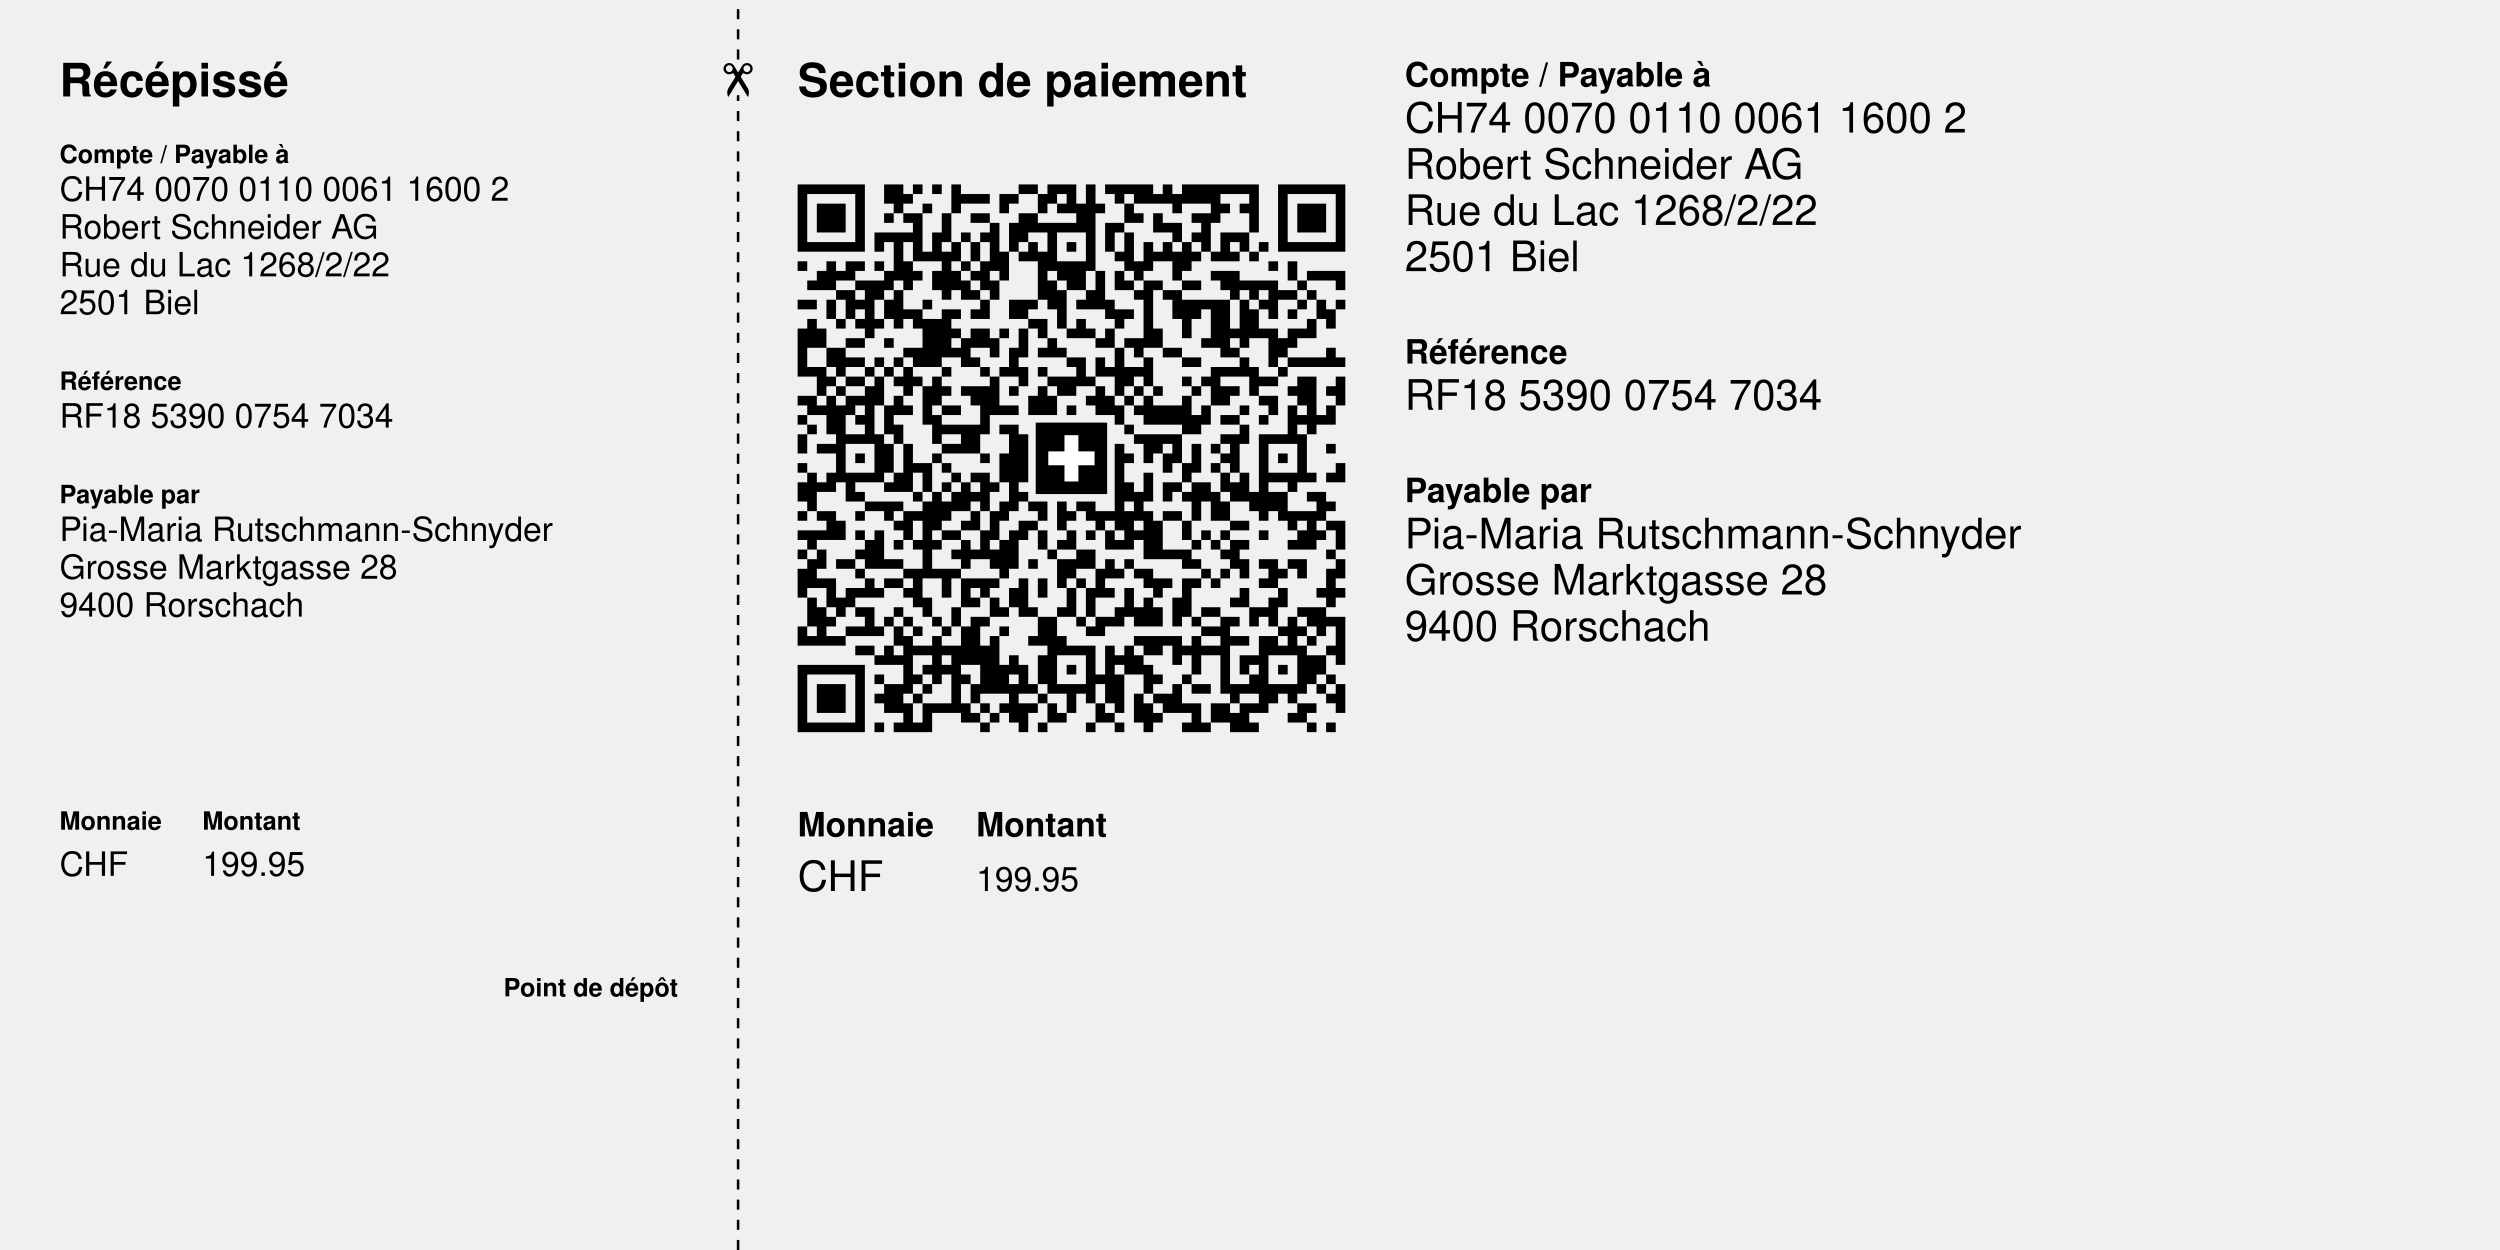
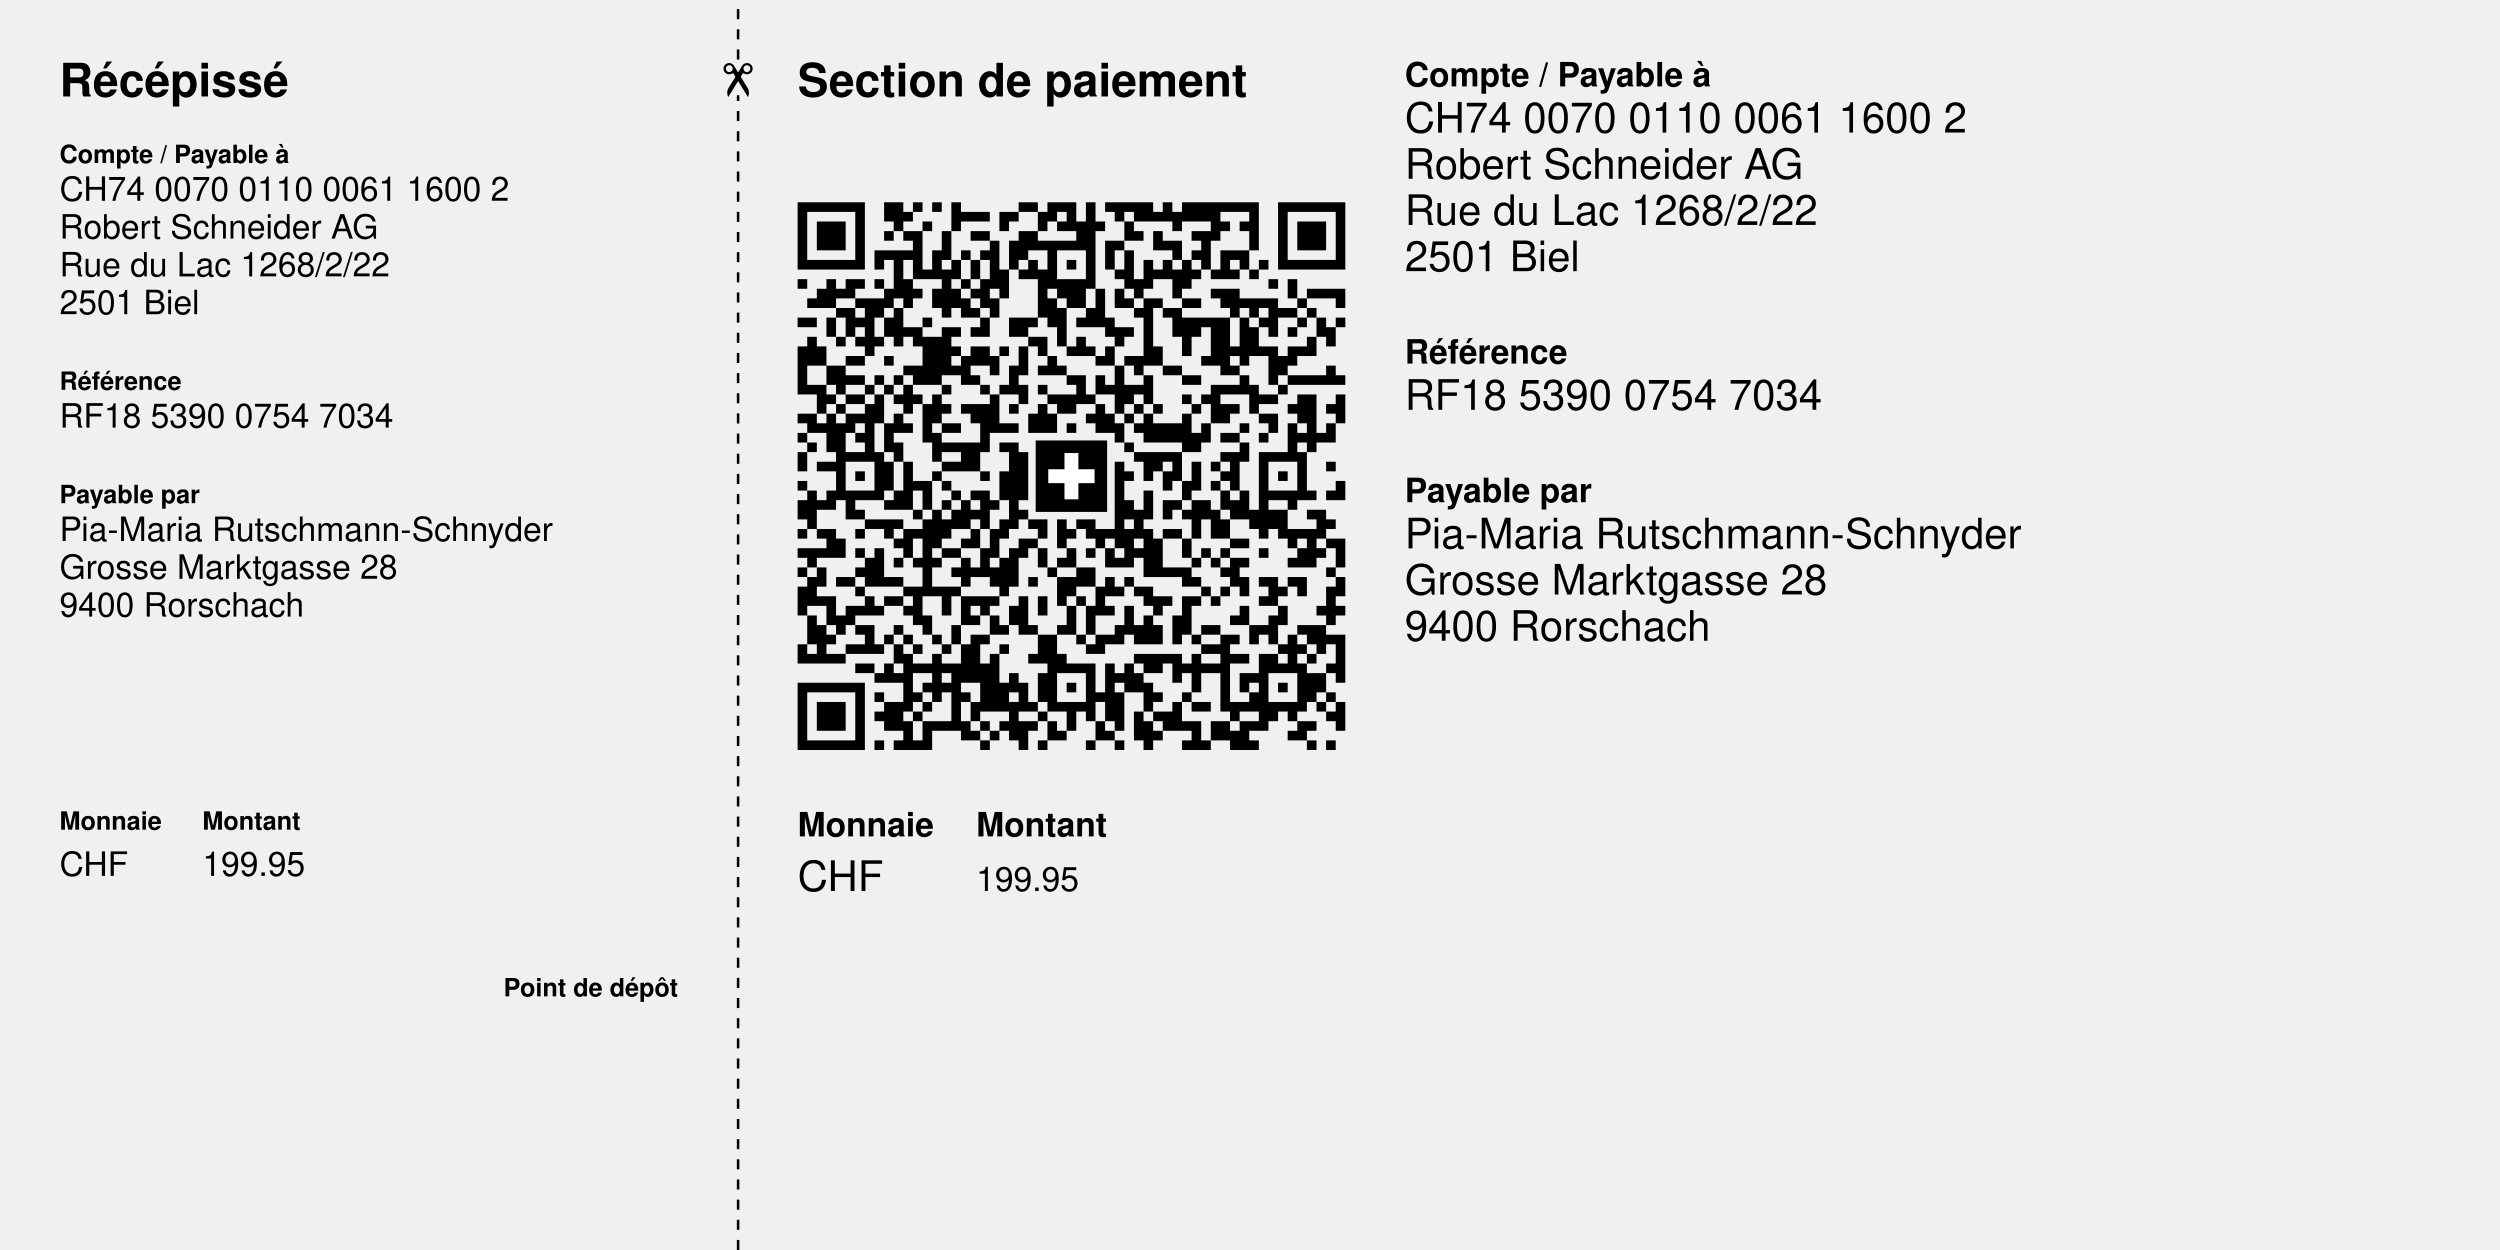
<svg xmlns="http://www.w3.org/2000/svg" width="210mm" height="105mm" version="1.1" viewBox="0 0 595.276 297.638">
  <g font-family="Helvetica,Arial,&quot;Liberation Sans&quot;" transform="translate(0 297.638)">
    <g transform="translate(189.921 0)">
      <text x="0" y="-274.665" font-size="11" font-weight="bold">Section de paiement</text>
    </g>
-     <g transform="translate(189.921 -123.307) scale(2.288)">
+     <g transform="translate(189.921 -119.055) scale(2.288)">
      <path d="M0,-57h7v1h-7zm9,0h2v2h-2zm3,0h1v1h-1zm2,0h1v1h-1zm2,0h1v3h-1zm7,0h2v1h-2z m3,0h3v1h-3zm4,0h1v9h-1zm2,0h5v1h-5zm6,0h1v2h-1zm2,0h8v1h-8zm10,0h7v1h-7z m-50,1h1v6h-1zm6,0h1v6h-1zm5,0h1v1h-1zm6,0h3v1h-3zm4,0h2v1h-2zm4,0h2v1h-2z m3,0h1v2h-1zm5,0h1v1h-1zm2,0h3v1h-3zm4,0h5v1h-5zm8,0h1v4h-1zm3,0h1v6h-1z m6,0h1v6h-1zm-54,1h3v3h-3zm8,0h1v1h-1zm3,0h1v1h-1zm8,0h1v1h-1zm4,0h1v1h-1z m2,0h1v1h-1zm2,0h1v3h-1zm2,0h1v1h-1zm3,0h1v2h-1zm5,0h1v1h-1zm4,0h2v1h-2z m3,0h1v1h-1zm6,0h3v3h-3zm-43,1h1v1h-1zm2,0h2v1h-2zm4,0h1v3h-1zm3,0h2v1h-2z m5,0h2v2h-2zm12,0h1v1h-1zm2,0h1v2h-1zm4,0h3v1h-3zm-29,1h1v4h-1zm8,0h1v5h-1z m2,0h1v3h-1zm3,0h4v1h-4zm7,0h1v3h-1zm1,0h1v1h-1zm5,0h2v1h-2zm4,0h1v3h-1z m-34,1h4v1h-4zm6,0h1v3h-1zm3,0h1v1h-1zm2,0h1v1h-1zm4,0h1v1h-1zm3,0h1v4h-1z m8,0h1v4h-1zm5,0h1v1h-1zm2,0h1v1h-1zm3,0h3v1h-3zm-43,1h5v1h-5zm7,0h1v1h-1z m2,0h1v4h-1zm6,0h1v2h-1zm2,0h1v2h-1zm6,0h1v2h-1zm4,0h1v1h-1zm8,0h1v3h-1z m2,0h1v2h-1zm2,0h1v3h-1zm4,0h1v2h-1zm2,0h1v1h-1zm2,0h1v1h-1zm3,0h5v1h-5z m-38,1h1v1h-1zm2,0h1v5h-1zm6,0h1v3h-1zm2,0h1v1h-1zm2,0h1v5h-1zm8,0h1v1h-1z m4,0h1v1h-1zm2,0h1v3h-1zm2,0h1v1h-1zm2,0h1v1h-1zm2,0h1v1h-1zm2,0h1v1h-1z m-47,1h1v1h-1zm3,0h1v3h-1zm2,0h2v1h-2zm3,0h1v1h-1zm3,0h1v3h-1zm6,0h1v1h-1z m2,0h1v3h-1zm8,0h3v2h-3zm8,0h1v2h-1zm14,0h1v1h-1zm2,0h1v2h-1zm-49,1h1v2h-1z m2,0h2v1h-2zm5,0h1v2h-1zm3,0h1v1h-1zm2,0h1v2h-1zm2,0h1v2h-1zm2,0h1v1h-1z m13,0h1v4h-1zm2,0h1v2h-1zm10,0h3v1h-3zm10,0h4v1h-4zm-52,1h1v1h-1zm5,0h3v1h-3z m11,0h1v2h-1zm3,0h1v2h-1zm6,0h1v3h-1zm2,0h2v1h-2zm6,0h1v1h-1zm2,0h1v7h-1z m1,0h1v1h-1zm3,0h2v1h-2zm4,0h6v1h-6zm8,0h1v1h-1zm4,0h1v1h-1zm-52,1h2v1h-2z m3,0h1v5h-1zm1,0h1v1h-1zm2,0h1v4h-1zm8,0h1v1h-1zm9,0h1v4h-1zm3,0h1v2h-1z m5,0h1v1h-1zm3,0h2v1h-2zm7,0h1v1h-1zm2,0h1v1h-1zm2,0h3v1h-3zm4,0h1v1h-1z m-53,1h2v1h-2zm3,0h1v2h-1zm2,0h2v1h-2zm4,0h1v2h-1zm4,0h1v1h-1zm6,0h1v2h-1z m3,0h2v2h-2zm2,0h1v1h-1zm5,0h1v1h-1zm3,0h1v2h-1zm7,0h6v1h-6zm7,0h1v5h-1z m2,0h2v1h-2zm4,0h1v1h-1zm2,0h1v2h-1zm2,0h1v1h-1zm-51,1h1v1h-1zm6,0h2v1h-2z m4,0h1v5h-1zm1,0h1v1h-1zm2,0h1v1h-1zm15,0h2v1h-2zm6,0h3v1h-3zm4,0h2v4h-2z m4,0h1v3h-1zm2,0h1v1h-1zm2,0h1v1h-1zm4,0h1v2h-1zm-54,1h1v3h-1zm3,0h1v1h-1z m2,0h1v1h-1zm2,0h1v1h-1zm4,0h3v1h-3zm12,0h2v1h-2zm5,0h1v2h-1zm4,0h1v1h-1z m7,0h1v2h-1zm13,0h1v2h-1zm-53,1h1v5h-1zm2,0h1v2h-1zm11,0h2v4h-2zm3,0h1v1h-1z m2,0h2v2h-2zm3,0h1v1h-1zm2,0h1v3h-1zm2,0h1v1h-1zm3,0h1v1h-1zm2,0h1v1h-1z m2,0h1v2h-1zm5,0h1v2h-1zm8,0h1v1h-1zm3,0h2v1h-2zm3,0h2v1h-2zm-46,1h2v1h-2z m4,0h1v1h-1zm8,0h1v3h-1zm3,0h1v2h-1zm6,0h1v2h-1zm5,0h1v1h-1zm3,0h2v1h-2z m8,0h1v1h-1zm7,0h2v2h-2zm2,0h1v1h-1zm-48,1h2v2h-2zm8,0h2v1h-2zm5,0h1v1h-1z m6,0h1v3h-1zm3,0h1v1h-1zm2,0h1v1h-1zm6,0h1v5h-1zm2,0h1v1h-1zm3,0h2v1h-2z m6,0h2v1h-2zm11,0h1v2h-1zm-50,1h2v1h-2zm3,0h1v1h-1zm2,0h1v1h-1zm2,0h1v1h-1z m6,0h1v1h-1zm10,0h2v1h-2zm3,0h1v2h-1zm5,0h1v3h-1zm4,0h2v1h-2zm6,0h1v2h-1z m3,0h1v1h-1zm2,0h4v1h-4zm5,0h1v1h-1zm-55,1h2v1h-2zm3,0h1v1h-1zm3,0h1v1h-1z m2,0h1v1h-1zm2,0h1v3h-1zm4,0h1v1h-1zm4,0h1v1h-1zm2,0h1v1h-1zm2,0h1v2h-1z m2,0h1v1h-1zm4,0h1v2h-1zm3,0h1v1h-1zm2,0h2v1h-2zm9,0h1v4h-1zm1,0h2v1h-2z m3,0h1v3h-1zm3,0h1v1h-1zm-48,1h2v1h-2zm3,0h2v1h-2zm3,0h1v3h-1zm2,0h1v1h-1z m2,0h1v1h-1zm2,0h1v3h-1zm6,0h1v4h-1zm6,0h3v1h-3zm4,0h1v1h-1zm4,0h1v1h-1z m6,0h1v1h-1zm2,0h1v1h-1zm6,0h2v1h-2zm4,0h2v3h-2zm4,0h1v3h-1zm-54,1h1v1h-1z m2,0h1v1h-1zm3,0h1v6h-1zm6,0h1v4h-1zm2,0h1v1h-1zm2,0h3v1h-3zm5,0h1v1h-1z m3,0h1v3h-1zm2,0h2v1h-2zm4,0h1v3h-1zm4,0h1v1h-1zm2,0h1v1h-1zm4,0h1v1h-1z m3,0h2v1h-2zm7,0h1v1h-1zm4,0h1v1h-1zm-55,1h2v1h-2zm3,0h1v4h-1zm2,0h2v1h-2z m5,0h1v2h-1zm8,0h2v1h-2zm6,0h1v2h-1zm2,0h1v2h-1zm4,0h1v1h-1zm2,0h1v2h-1z m2,0h1v1h-1zm2,0h1v3h-1zm4,0h1v4h-1zm4,0h1v1h-1zm4,0h2v1h-2zm-47,1h2v1h-2z m3,0h1v8h-1zm1,0h1v1h-1zm4,0h1v3h-1zm2,0h1v1h-1zm4,0h2v1h-2zm4,0h1v3h-1z m2,0h2v1h-2zm7,0h1v1h-1zm5,0h1v2h-1zm2,0h1v1h-1zm2,0h3v2h-3zm5,0h1v2h-1z m4,0h1v1h-1zm3,0h1v1h-1zm2,0h1v4h-1zm2,0h1v3h-1zm2,0h1v2h-1zm-55,1h1v1h-1z m6,0h1v1h-1zm8,0h1v3h-1zm27,0h1v2h-1zm3,0h2v1h-2zm4,0h1v1h-1zm4,0h1v1h-1z m2,0h1v1h-1zm-53,1h1v1h-1zm9,0h1v2h-1zm5,0h4v1h-4zm6,0h2v1h-2zm13,0h1v1h-1z m12,0h1v2h-1zm-46,1h1v2h-1zm5,0h2v1h-2zm3,0h1v5h-1zm9,0h2v2h-2zm5,0h2v5h-2z m13,0h5v1h-5zm9,0h2v1h-2zm4,0h1v9h-1zm1,0h2v1h-2zm3,0h1v5h-1zm-50,1h2v1h-2z m7,0h1v3h-1zm2,0h1v5h-1zm4,0h2v1h-2zm18,0h1v9h-1zm3,0h2v1h-2zm3,0h1v2h-1z m2,0h1v3h-1zm2,0h1v1h-1zm2,0h1v3h-1zm10,0h1v1h-1zm-49,1h1v1h-1zm8,0h1v1h-1z m5,0h1v1h-1zm2,0h1v3h-1zm13,0h1v1h-1zm2,0h1v1h-1zm2,0h1v2h-1zm6,0h1v1h-1z m6,0h1v1h-1zm-50,1h1v1h-1zm12,0h2v1h-2zm3,0h1v1h-1zm25,0h1v2h-1zm3,0h1v1h-1z m13,0h1v2h-1zm-55,1h1v4h-1zm2,0h1v2h-1zm2,0h3v1h-3zm5,0h1v2h-1zm3,0h1v2h-1z m3,0h1v1h-1zm2,0h2v1h-2zm18,0h1v3h-1zm8,0h1v2h-1zm2,0h1v3h-1zm3,0h3v1h-3z m4,0h1v1h-1zm2,0h1v1h-1zm-55,1h1v2h-1zm2,0h1v1h-1zm3,0h1v2h-1zm4,0h1v1h-1z m6,0h1v1h-1zm2,0h1v3h-1zm2,0h1v3h-1zm1,0h1v1h-1zm2,0h1v3h-1zm12,0h1v2h-1z m4,0h2v1h-2zm3,0h2v2h-2zm4,0h1v2h-1zm6,0h1v1h-1zm-45,1h1v1h-1zm6,0h1v1h-1z m2,0h1v4h-1zm2,0h1v2h-1zm2,0h1v1h-1zm5,0h1v1h-1zm12,0h1v3h-1zm3,0h1v1h-1z m2,0h1v1h-1zm3,0h1v3h-1zm4,0h1v2h-1zm2,0h2v2h-2zm4,0h2v1h-2zm-46,1h4v1h-4z m6,0h1v8h-1zm2,0h1v2h-1zm6,0h1v2h-1zm3,0h2v1h-2zm3,0h1v3h-1zm2,0h2v1h-2z m12,0h1v2h-1zm3,0h1v2h-1zm10,0h2v1h-2zm-54,1h1v1h-1zm2,0h2v1h-2zm4,0h1v1h-1z m3,0h1v1h-1zm2,0h1v3h-1zm1,0h1v1h-1zm6,0h1v2h-1zm2,0h1v3h-1zm5,0h1v1h-1z m3,0h1v1h-1zm2,0h3v1h-3zm4,0h1v4h-1zm2,0h1v5h-1zm2,0h2v1h-2zm12,0h5v1h-5z m-47,1h2v2h-2zm7,0h1v1h-1zm7,0h1v1h-1zm6,0h2v1h-2zm8,0h1v1h-1zm6,0h1v4h-1z m3,0h1v2h-1zm5,0h2v1h-2zm6,0h1v1h-1zm2,0h1v3h-1zm2,0h2v1h-2zm-55,1h3v1h-3z m6,0h1v1h-1zm2,0h1v4h-1zm7,0h2v1h-2zm4,0h1v3h-1zm3,0h1v4h-1zm1,0h1v1h-1z m2,0h1v2h-1zm3,0h1v2h-1zm2,0h1v1h-1zm2,0h1v2h-1zm3,0h1v1h-1zm7,0h1v1h-1z m2,0h1v1h-1zm4,0h1v1h-1zm4,0h1v2h-1zm2,0h1v1h-1zm2,0h1v2h-1zm-55,1h1v1h-1z m6,0h1v3h-1zm3,0h1v1h-1zm2,0h1v1h-1zm2,0h1v1h-1zm3,0h1v3h-1zm4,0h1v4h-1z m6,0h1v1h-1zm6,0h1v1h-1zm8,0h1v1h-1zm2,0h1v1h-1zm2,0h1v3h-1zm1,0h1v1h-1z m5,0h1v1h-1zm-51,1h1v1h-1zm2,0h1v2h-1zm4,0h1v1h-1zm10,0h1v1h-1zm2,0h1v1h-1z m2,0h1v2h-1zm6,0h1v1h-1zm3,0h2v2h-2zm9,0h3v1h-3zm6,0h1v1h-1zm11,0h1v1h-1z m-54,1h1v3h-1zm3,0h2v1h-2zm5,0h2v1h-2zm15,0h1v1h-1zm3,0h2v2h-2zm5,0h1v2h-1z m2,0h1v1h-1zm6,0h2v1h-2zm6,0h1v2h-1zm2,0h2v1h-2zm3,0h2v1h-2zm5,0h1v2h-1z m-56,1h1v3h-1zm6,0h1v1h-1zm5,0h2v1h-2zm3,0h3v1h-3zm17,0h1v3h-1zm2,0h1v1h-1z m2,0h2v1h-2zm7,0h1v1h-1zm2,0h1v1h-1zm5,0h2v1h-2zm3,0h1v1h-1zm3,0h1v4h-1z m-53,1h2v1h-2zm5,0h1v2h-1zm2,0h2v1h-2zm3,0h1v3h-1zm3,0h1v2h-1zm2,0h4v1h-4z m6,0h1v4h-1zm2,0h1v2h-1zm2,0h1v1h-1zm2,0h1v1h-1zm7,0h3v1h-3zm4,0h1v4h-1z m1,0h1v1h-1zm2,0h1v1h-1zm5,0h2v1h-2zm-45,1h1v2h-1zm2,0h2v1h-2zm3,0h1v1h-1z m3,0h1v1h-1zm6,0h1v2h-1zm2,0h1v1h-1zm3,0h1v2h-1zm6,0h1v3h-1zm2,0h1v3h-1z m2,0h1v1h-1zm2,0h1v3h-1zm3,0h1v1h-1zm9,0h1v2h-1zm4,0h1v2h-1zm4,0h1v1h-1z m2,0h1v1h-1zm-55,1h1v3h-1zm3,0h2v1h-2zm9,0h1v2h-1zm5,0h1v1h-1zm2,0h1v2h-1z m16,0h1v3h-1zm3,0h1v3h-1zm6,0h1v1h-1zm4,0h1v3h-1zm-47,1h1v4h-1zm2,0h1v1h-1z m2,0h2v1h-2zm4,0h1v1h-1zm6,0h1v2h-1zm5,0h1v1h-1zm3,0h1v1h-1zm3,0h1v1h-1z m6,0h1v2h-1zm2,0h1v2h-1zm2,0h1v2h-1zm5,0h2v1h-2zm5,0h2v1h-2zm5,0h3v1h-3z m-49,1h1v1h-1zm4,0h1v2h-1zm2,0h1v1h-1zm2,0h1v1h-1zm3,0h1v1h-1zm4,0h1v5h-1z m1,0h1v1h-1zm6,0h2v3h-2zm4,0h1v1h-1zm2,0h2v1h-2zm10,0h1v1h-1zm3,0h1v8h-1z m1,0h1v1h-1zm2,0h1v1h-1zm4,0h1v4h-1zm2,0h4v1h-4zm-53,1h1v2h-1zm5,0h2v1h-2z m3,0h1v1h-1zm2,0h1v2h-1zm2,0h1v1h-1zm3,0h1v1h-1zm2,0h1v4h-1zm4,0h1v1h-1z m9,0h2v1h-2zm12,0h2v1h-2zm8,0h1v1h-1zm2,0h1v1h-1zm2,0h1v1h-1zm2,0h1v4h-1z m-55,1h1v1h-1zm2,0h2v1h-2zm8,0h1v6h-1zm3,0h1v5h-1zm6,0h1v6h-1zm4,0h1v1h-1z m3,0h1v2h-1zm8,0h5v1h-5zm6,0h1v4h-1zm4,0h2v1h-2zm3,0h1v8h-1zm1,0h1v2h-1z m4,0h1v1h-1zm-47,1h2v1h-2zm3,0h1v2h-1zm3,0h2v1h-2zm3,0h2v1h-2zm4,0h1v5h-1z m7,0h1v5h-1zm2,0h3v1h-3zm4,0h1v6h-1zm2,0h1v3h-1zm2,0h2v1h-2zm3,0h2v1h-2z m3,0h2v1h-2zm8,0h1v1h-1zm2,0h1v5h-1zm3,0h1v1h-1zm-47,1h1v1h-1zm2,0h1v1h-1z m6,0h1v6h-1zm6,0h1v2h-1zm3,0h1v3h-1zm5,0h1v5h-1zm3,0h1v1h-1zm2,0h1v2h-1z m4,0h1v1h-1zm7,0h2v1h-2zm7,0h2v2h-2zm-53,1h7v1h-7zm13,0h1v1h-1zm2,0h1v1h-1z m6,0h1v3h-1zm2,0h1v3h-1zm5,0h1v1h-1zm8,0h1v3h-1zm10,0h1v1h-1zm4,0h1v1h-1z m-50,1h1v6h-1zm6,0h1v6h-1zm2,0h1v1h-1zm4,0h1v1h-1zm5,0h1v1h-1zm14,0h1v1h-1z m2,0h1v4h-1zm4,0h1v1h-1zm3,0h1v1h-1zm7,0h1v2h-1zm6,0h1v1h-1zm2,0h1v1h-1z m-53,1h3v3h-3zm7,0h2v3h-2zm4,0h1v1h-1zm5,0h1v2h-1zm4,0h1v4h-1zm2,0h1v1h-1z m3,0h3v1h-3zm12,0h1v3h-1zm2,0h2v1h-2zm4,0h2v1h-2zm4,0h3v1h-3zm5,0h1v1h-1z m2,0h1v3h-1zm-48,1h1v1h-1zm4,0h1v1h-1zm13,0h1v1h-1zm3,0h1v2h-1zm7,0h1v3h-1z m2,0h2v1h-2zm8,0h1v1h-1zm4,0h1v1h-1zm2,0h1v1h-1zm4,0h1v1h-1zm-44,1h1v3h-1z m2,0h3v1h-3zm4,0h1v2h-1zm2,0h1v1h-1zm2,0h1v1h-1zm2,0h1v3h-1zm1,0h1v1h-1z m2,0h1v2h-1zm5,0h1v2h-1zm5,0h1v3h-1zm2,0h1v1h-1zm2,0h2v1h-2zm3,0h2v2h-2z m3,0h1v3h-1zm1,0h1v1h-1zm5,0h2v1h-2zm-39,1h1v2h-1zm5,0h1v1h-1zm2,0h1v1h-1z m7,0h1v1h-1zm5,0h1v1h-1zm5,0h1v1h-1zm4,0h1v2h-1zm4,0h1v2h-1zm6,0h2v1h-2z m-50,1h5v1h-5zm7,0h1v1h-1zm2,0h1v1h-1zm2,0h1v1h-1zm7,0h1v1h-1zm6,0h1v1h-1z m5,0h1v1h-1zm3,0h1v1h-1zm7,0h1v1h-1zm2,0h1v1h-1zm5,0h1v1h-1zm6,0h1v1h-1z m2,0h1v1h-1z" fill="#000000" />
    </g>
-     <g transform="translate(189.921 -123.307)">
+     <g transform="translate(189.921 -119.055)">
      <path d="M56.693,-73.701h17.008v17.008h-17.008z" fill="#000000" />
      <path d="M63.543,-70.709h3.307v11.024h-3.307zm-3.858,3.858h11.024v3.307h-11.024z" fill="#FFFFFF" />
    </g>
    <g transform="translate(189.921 0)">
      <text x="0" y="-98.482" font-size="8" font-weight="bold">Monnaie</text>
      <text x="0" y="-85.482" font-size="10">CHF</text>
      <text x="42.52" y="-98.482" font-size="8" font-weight="bold">Montant</text>
      <text x="42.52" y="-85.482" font-size="8">199.95</text>
    </g>
    <g transform="translate(334.488 0)">
      <text x="0" y="-277.065" font-size="8" font-weight="bold">Compte / Payable à</text>
      <text x="0" y="-266.065" font-size="10">CH74 0070 0110 0061 1600 2</text>
      <text x="0" y="-255.065" font-size="10">Robert Schneider AG</text>
      <text x="0" y="-244.065" font-size="10">Rue du Lac 1268/2/22</text>
      <text x="0" y="-233.065" font-size="10">2501 Biel</text>
      <text x="0" y="-211.065" font-size="8" font-weight="bold">Référence</text>
      <text x="0" y="-200.065" font-size="10">RF18 5390 0754 7034</text>
      <text x="0" y="-178.065" font-size="8" font-weight="bold">Payable par</text>
      <text x="0" y="-167.065" font-size="10">Pia-Maria Rutschmann-Schnyder</text>
      <text x="0" y="-156.065" font-size="10">Grosse Marktgasse 28</text>
      <text x="0" y="-145.065" font-size="10">9400 Rorschach</text>
    </g>
    <g transform="translate(14.173 0)">
      <text x="0" y="-274.665" font-size="11" font-weight="bold">Récépissé</text>
      <text x="0" y="-258.822" font-size="6" font-weight="bold">Compte / Payable à</text>
      <text x="0" y="-249.822" font-size="8">CH74 0070 0110 0061 1600 2</text>
      <text x="0" y="-240.822" font-size="8">Robert Schneider AG</text>
      <text x="0" y="-231.822" font-size="8">Rue du Lac 1268/2/22</text>
      <text x="0" y="-222.822" font-size="8">2501 Biel</text>
      <text x="0" y="-204.822" font-size="6" font-weight="bold">Référence</text>
      <text x="0" y="-195.822" font-size="8">RF18 5390 0754 7034</text>
      <text x="0" y="-177.822" font-size="6" font-weight="bold">Payable par</text>
      <text x="0" y="-168.822" font-size="8">Pia-Maria Rutschmann-Schnyder</text>
      <text x="0" y="-159.822" font-size="8">Grosse Marktgasse 28</text>
      <text x="0" y="-150.822" font-size="8">9400 Rorschach</text>
      <text x="0" y="-100.082" font-size="6" font-weight="bold">Monnaie</text>
      <text x="0" y="-89.082" font-size="8">CHF</text>
      <text x="34.016" y="-100.082" font-size="6" font-weight="bold">Montant</text>
      <text x="34.016" y="-89.082" font-size="8">199.95</text>
      <text x="105.732" y="-60.397" font-size="6" font-weight="bold">Point de dépôt</text>
    </g>
    <path d="M175.748,0l0,-274.961m0,-8.504l0,-14.173" stroke="#000000" stroke-width="0.6" stroke-dasharray="2.4" fill="none" />
    <g transform="translate(172.687 -274.535) scale(0.006)">
      <path d="M131.754,-359.388c-33.041,54.539,-52.384,110.154,-52.384,192.144c0,62.702,15.27,120.654,41.122,167.596l567.598,-926.232c10.25,-16.724,34.279,-23.091,63.969,-5.805c33.06,19.242,71.495,30.268,112.507,30.268 c123.676,0,223.937,-100.261,223.937,-223.937c0,-123.676,-100.261,-223.937,-223.937,-223.937c-76.348,0,-143.773,38.208,-184.195,96.548l-548.617,893.353zm728.561,-904.861c75.929,0,137.48,61.551,137.48,137.48 c0,75.929,-61.551,137.48,-137.48,137.48c-75.929,0,-137.48,-61.551,-137.48,-137.48c0,-75.929,61.551,-137.48,137.48,-137.48z" fill="#000000" />
    </g>
    <g transform="translate(178.809 -274.535) scale(-0.006 0.006)">
      <path d="M131.754,-359.388c-33.041,54.539,-52.384,110.154,-52.384,192.144c0,62.702,15.27,120.654,41.122,167.596l567.598,-926.232c10.25,-16.724,34.279,-23.091,63.969,-5.805c33.06,19.242,71.495,30.268,112.507,30.268 c123.676,0,223.937,-100.261,223.937,-223.937c0,-123.676,-100.261,-223.937,-223.937,-223.937c-76.348,0,-143.773,38.208,-184.195,96.548l-548.617,893.353zm728.561,-904.861c75.929,0,137.48,61.551,137.48,137.48 c0,75.929,-61.551,137.48,-137.48,137.48c-75.929,0,-137.48,-61.551,-137.48,-137.48c0,-75.929,61.551,-137.48,137.48,-137.48z" fill="#000000" />
    </g>
  </g>
</svg>
